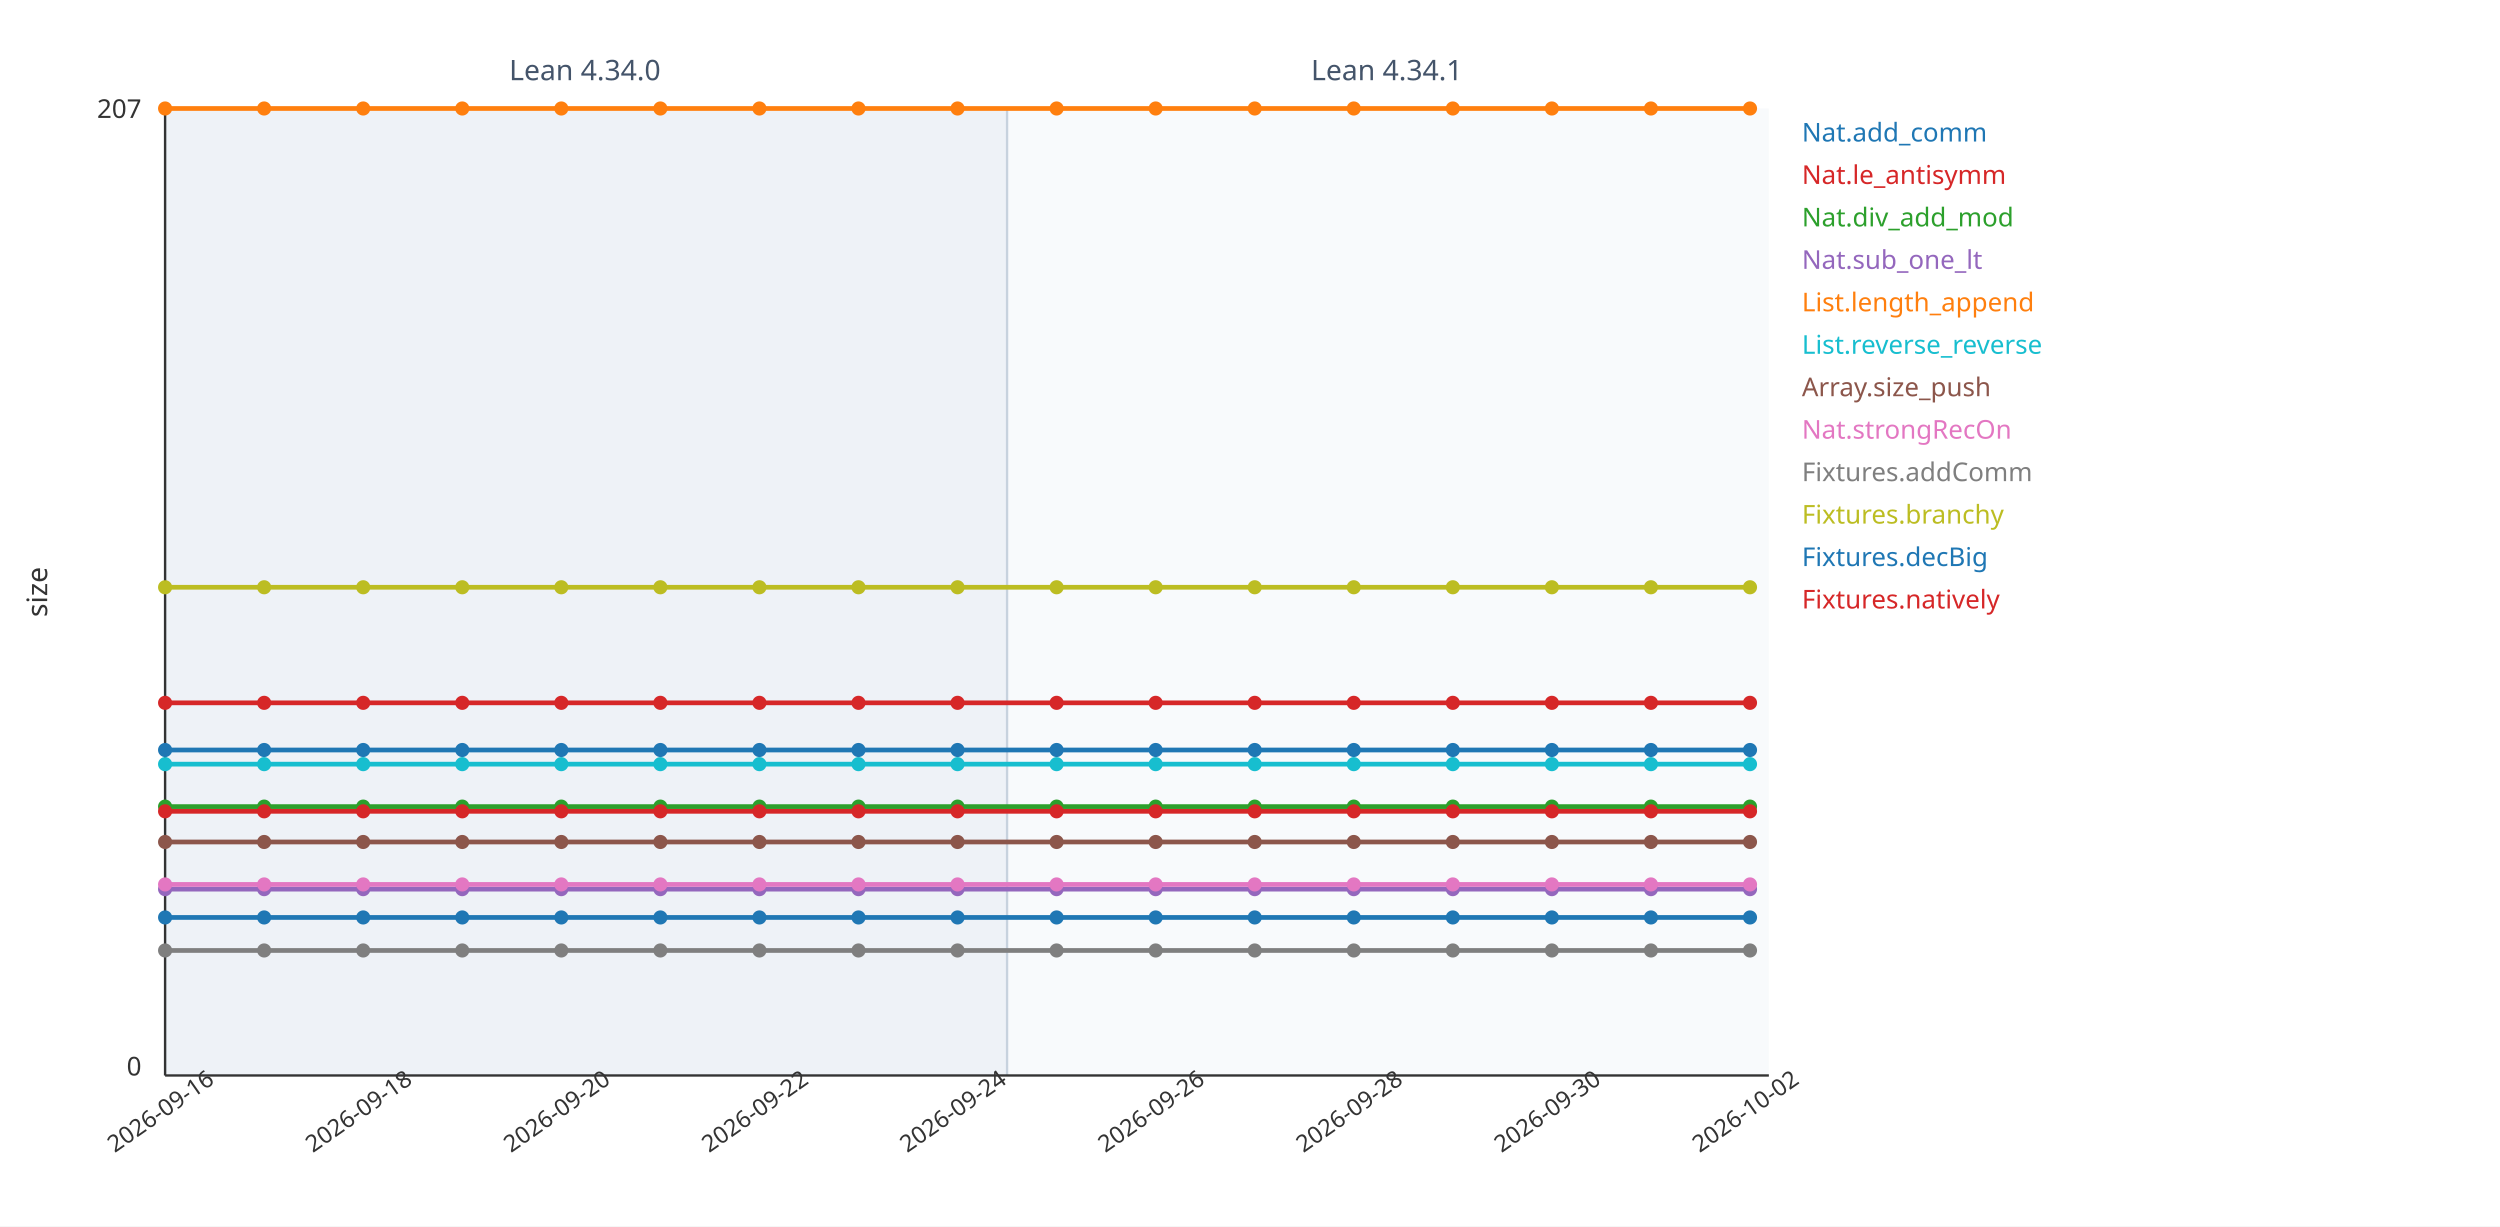
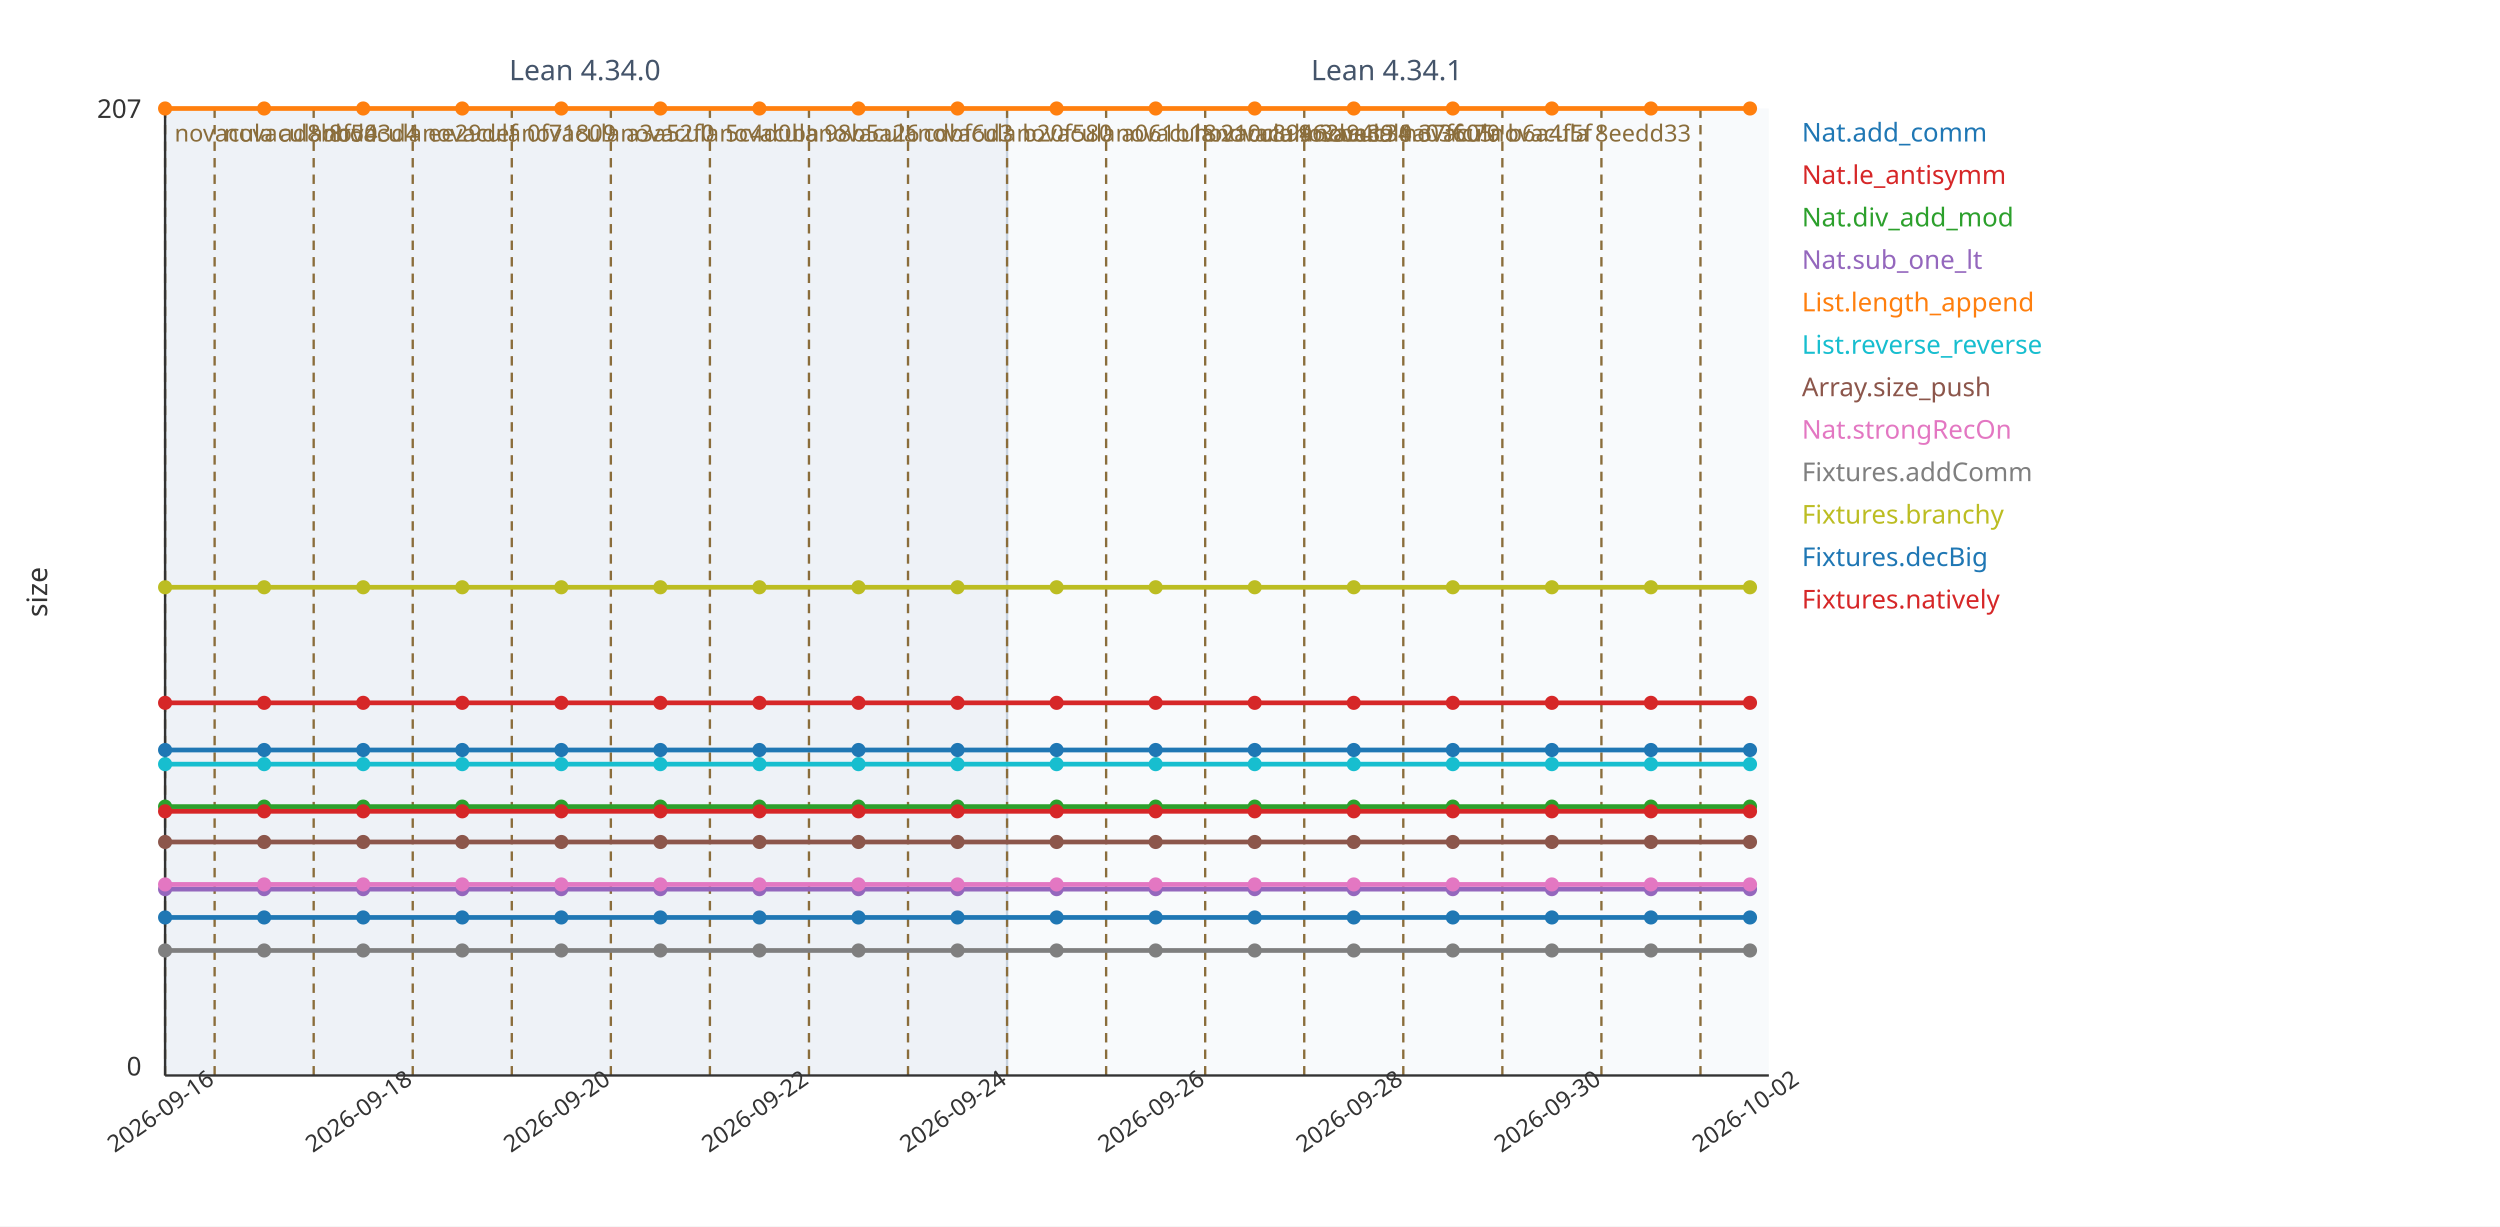
<svg xmlns="http://www.w3.org/2000/svg" viewBox="0 0 1060 520" width="1060" height="520" font-family="sans-serif">
  <rect width="1060" height="520" fill="#ffffff" />
  <rect x="70" y="46" width="357" height="410" fill="#eef2f7" />
  <line x1="70" y1="46" x2="70" y2="456" stroke="#c7d2de" stroke-width="1" />
  <text x="248" y="34" font-size="12" fill="#44546a" text-anchor="middle">Lean 4.34.0</text>
  <rect x="427" y="46" width="323" height="410" fill="#f8fafc" />
  <line x1="427" y1="46" x2="427" y2="456" stroke="#c7d2de" stroke-width="1" />
  <text x="588" y="34" font-size="12" fill="#44546a" text-anchor="middle">Lean 4.34.1</text>
+   <line x1="70" y1="46" x2="70" y2="456" stroke="#8a6d3b" stroke-width="1" stroke-dasharray="4 3" />
+   <text x="74" y="60" font-size="10" fill="#8a6d3b" text-anchor="start">novacula ad8bbd4</text>
+   <line x1="91" y1="46" x2="91" y2="456" stroke="#8a6d3b" stroke-width="1" stroke-dasharray="4 3" />
+   <text x="95" y="60" font-size="10" fill="#8a6d3b" text-anchor="start">novacula 8f503d4</text>
+   <line x1="133" y1="46" x2="133" y2="456" stroke="#8a6d3b" stroke-width="1" stroke-dasharray="4 3" />
+   <text x="137" y="60" font-size="10" fill="#8a6d3b" text-anchor="start">novacula ee29def</text>
+   <line x1="175" y1="46" x2="175" y2="456" stroke="#8a6d3b" stroke-width="1" stroke-dasharray="4 3" />
+   <text x="179" y="60" font-size="10" fill="#8a6d3b" text-anchor="start">novacula 0f71809</text>
+   <line x1="217" y1="46" x2="217" y2="456" stroke="#8a6d3b" stroke-width="1" stroke-dasharray="4 3" />
+   <text x="221" y="60" font-size="10" fill="#8a6d3b" text-anchor="start">novacula a3a52f0</text>
+   <line x1="259" y1="46" x2="259" y2="456" stroke="#8a6d3b" stroke-width="1" stroke-dasharray="4 3" />
+   <text x="263" y="60" font-size="10" fill="#8a6d3b" text-anchor="start">novacula 5c4d0ba</text>
+   <line x1="301" y1="46" x2="301" y2="456" stroke="#8a6d3b" stroke-width="1" stroke-dasharray="4 3" />
+   <text x="305" y="60" font-size="10" fill="#8a6d3b" text-anchor="start">novacula 98b5a26</text>
+   <line x1="343" y1="46" x2="343" y2="456" stroke="#8a6d3b" stroke-width="1" stroke-dasharray="4 3" />
+   <text x="347" y="60" font-size="10" fill="#8a6d3b" text-anchor="start">novacula cdbf6d3</text>
+   <line x1="385" y1="46" x2="385" y2="456" stroke="#8a6d3b" stroke-width="1" stroke-dasharray="4 3" />
+   <text x="389" y="60" font-size="10" fill="#8a6d3b" text-anchor="start">novacula b20f580</text>
+   <line x1="427" y1="46" x2="427" y2="456" stroke="#8a6d3b" stroke-width="1" stroke-dasharray="4 3" />
+   <text x="431" y="60" font-size="10" fill="#8a6d3b" text-anchor="start">novacula a061b18</text>
+   <line x1="469" y1="46" x2="469" y2="456" stroke="#8a6d3b" stroke-width="1" stroke-dasharray="4 3" />
+   <text x="473" y="60" font-size="10" fill="#8a6d3b" text-anchor="start">novacula 210c894</text>
+   <line x1="511" y1="46" x2="511" y2="456" stroke="#8a6d3b" stroke-width="1" stroke-dasharray="4 3" />
+   <text x="515" y="60" font-size="10" fill="#8a6d3b" text-anchor="start">novacula 3a94c34</text>
+   <line x1="553" y1="46" x2="553" y2="456" stroke="#8a6d3b" stroke-width="1" stroke-dasharray="4 3" />
+   <text x="557" y="60" font-size="10" fill="#8a6d3b" text-anchor="start">novacula 37ffc70</text>
+   <line x1="595" y1="46" x2="595" y2="456" stroke="#8a6d3b" stroke-width="1" stroke-dasharray="4 3" />
+   <text x="591" y="60" font-size="10" fill="#8a6d3b" text-anchor="end">novacula 962be39</text>
+   <line x1="637" y1="46" x2="637" y2="456" stroke="#8a6d3b" stroke-width="1" stroke-dasharray="4 3" />
+   <text x="633" y="60" font-size="10" fill="#8a6d3b" text-anchor="end">novacula 0a03605</text>
+   <line x1="679" y1="46" x2="679" y2="456" stroke="#8a6d3b" stroke-width="1" stroke-dasharray="4 3" />
+   <text x="675" y="60" font-size="10" fill="#8a6d3b" text-anchor="end">novacula b6a4f5f</text>
+   <line x1="721" y1="46" x2="721" y2="456" stroke="#8a6d3b" stroke-width="1" stroke-dasharray="4 3" />
+   <text x="717" y="60" font-size="10" fill="#8a6d3b" text-anchor="end">novacula 8eedd33</text>
  <line x1="70" y1="456" x2="750" y2="456" stroke="#333" stroke-width="1" />
  <line x1="70" y1="46" x2="70" y2="456" stroke="#333" stroke-width="1" />
  <text x="60" y="50" font-size="11" fill="#333" text-anchor="end">207</text>
  <text x="60" y="456" font-size="11" fill="#333" text-anchor="end">0</text>
  <text x="20" y="251" font-size="12" fill="#333" transform="rotate(-90 20 251)" text-anchor="middle">size</text>
  <text x="70" y="474" font-size="10" fill="#333" text-anchor="middle" transform="rotate(-35 70 474)">2026-09-16</text>
  <text x="154" y="474" font-size="10" fill="#333" text-anchor="middle" transform="rotate(-35 154 474)">2026-09-18</text>
  <text x="238" y="474" font-size="10" fill="#333" text-anchor="middle" transform="rotate(-35 238 474)">2026-09-20</text>
  <text x="322" y="474" font-size="10" fill="#333" text-anchor="middle" transform="rotate(-35 322 474)">2026-09-22</text>
  <text x="406" y="474" font-size="10" fill="#333" text-anchor="middle" transform="rotate(-35 406 474)">2026-09-24</text>
  <text x="490" y="474" font-size="10" fill="#333" text-anchor="middle" transform="rotate(-35 490 474)">2026-09-26</text>
  <text x="574" y="474" font-size="10" fill="#333" text-anchor="middle" transform="rotate(-35 574 474)">2026-09-28</text>
  <text x="658" y="474" font-size="10" fill="#333" text-anchor="middle" transform="rotate(-35 658 474)">2026-09-30</text>
  <text x="742" y="474" font-size="10" fill="#333" text-anchor="middle" transform="rotate(-35 742 474)">2026-10-02</text>
  <polyline fill="none" stroke="#1f77b4" stroke-width="2" points="70,389 112,389 154,389 196,389 238,389 280,389 322,389 364,389 406,389 448,389 490,389 532,389 574,389 616,389 658,389 700,389 742,389" />
  <circle cx="70" cy="389" r="3" fill="#1f77b4" />
  <circle cx="112" cy="389" r="3" fill="#1f77b4" />
  <circle cx="154" cy="389" r="3" fill="#1f77b4" />
  <circle cx="196" cy="389" r="3" fill="#1f77b4" />
  <circle cx="238" cy="389" r="3" fill="#1f77b4" />
  <circle cx="280" cy="389" r="3" fill="#1f77b4" />
  <circle cx="322" cy="389" r="3" fill="#1f77b4" />
  <circle cx="364" cy="389" r="3" fill="#1f77b4" />
  <circle cx="406" cy="389" r="3" fill="#1f77b4" />
  <circle cx="448" cy="389" r="3" fill="#1f77b4" />
  <circle cx="490" cy="389" r="3" fill="#1f77b4" />
  <circle cx="532" cy="389" r="3" fill="#1f77b4" />
  <circle cx="574" cy="389" r="3" fill="#1f77b4" />
  <circle cx="616" cy="389" r="3" fill="#1f77b4" />
  <circle cx="658" cy="389" r="3" fill="#1f77b4" />
  <circle cx="700" cy="389" r="3" fill="#1f77b4" />
  <circle cx="742" cy="389" r="3" fill="#1f77b4" />
  <text x="764" y="60" font-size="11" fill="#1f77b4">Nat.add_comm</text>
  <polyline fill="none" stroke="#d62728" stroke-width="2" points="70,298 112,298 154,298 196,298 238,298 280,298 322,298 364,298 406,298 448,298 490,298 532,298 574,298 616,298 658,298 700,298 742,298" />
  <circle cx="70" cy="298" r="3" fill="#d62728" />
  <circle cx="112" cy="298" r="3" fill="#d62728" />
  <circle cx="154" cy="298" r="3" fill="#d62728" />
  <circle cx="196" cy="298" r="3" fill="#d62728" />
  <circle cx="238" cy="298" r="3" fill="#d62728" />
  <circle cx="280" cy="298" r="3" fill="#d62728" />
  <circle cx="322" cy="298" r="3" fill="#d62728" />
  <circle cx="364" cy="298" r="3" fill="#d62728" />
  <circle cx="406" cy="298" r="3" fill="#d62728" />
  <circle cx="448" cy="298" r="3" fill="#d62728" />
  <circle cx="490" cy="298" r="3" fill="#d62728" />
  <circle cx="532" cy="298" r="3" fill="#d62728" />
  <circle cx="574" cy="298" r="3" fill="#d62728" />
  <circle cx="616" cy="298" r="3" fill="#d62728" />
  <circle cx="658" cy="298" r="3" fill="#d62728" />
  <circle cx="700" cy="298" r="3" fill="#d62728" />
  <circle cx="742" cy="298" r="3" fill="#d62728" />
  <text x="764" y="78" font-size="11" fill="#d62728">Nat.le_antisymm</text>
  <polyline fill="none" stroke="#2ca02c" stroke-width="2" points="70,342 112,342 154,342 196,342 238,342 280,342 322,342 364,342 406,342 448,342 490,342 532,342 574,342 616,342 658,342 700,342 742,342" />
  <circle cx="70" cy="342" r="3" fill="#2ca02c" />
  <circle cx="112" cy="342" r="3" fill="#2ca02c" />
  <circle cx="154" cy="342" r="3" fill="#2ca02c" />
  <circle cx="196" cy="342" r="3" fill="#2ca02c" />
  <circle cx="238" cy="342" r="3" fill="#2ca02c" />
  <circle cx="280" cy="342" r="3" fill="#2ca02c" />
  <circle cx="322" cy="342" r="3" fill="#2ca02c" />
  <circle cx="364" cy="342" r="3" fill="#2ca02c" />
  <circle cx="406" cy="342" r="3" fill="#2ca02c" />
  <circle cx="448" cy="342" r="3" fill="#2ca02c" />
  <circle cx="490" cy="342" r="3" fill="#2ca02c" />
  <circle cx="532" cy="342" r="3" fill="#2ca02c" />
  <circle cx="574" cy="342" r="3" fill="#2ca02c" />
  <circle cx="616" cy="342" r="3" fill="#2ca02c" />
  <circle cx="658" cy="342" r="3" fill="#2ca02c" />
  <circle cx="700" cy="342" r="3" fill="#2ca02c" />
  <circle cx="742" cy="342" r="3" fill="#2ca02c" />
  <text x="764" y="96" font-size="11" fill="#2ca02c">Nat.div_add_mod</text>
  <polyline fill="none" stroke="#9467bd" stroke-width="2" points="70,377 112,377 154,377 196,377 238,377 280,377 322,377 364,377 406,377 448,377 490,377 532,377 574,377 616,377 658,377 700,377 742,377" />
  <circle cx="70" cy="377" r="3" fill="#9467bd" />
  <circle cx="112" cy="377" r="3" fill="#9467bd" />
  <circle cx="154" cy="377" r="3" fill="#9467bd" />
  <circle cx="196" cy="377" r="3" fill="#9467bd" />
  <circle cx="238" cy="377" r="3" fill="#9467bd" />
  <circle cx="280" cy="377" r="3" fill="#9467bd" />
  <circle cx="322" cy="377" r="3" fill="#9467bd" />
  <circle cx="364" cy="377" r="3" fill="#9467bd" />
  <circle cx="406" cy="377" r="3" fill="#9467bd" />
  <circle cx="448" cy="377" r="3" fill="#9467bd" />
  <circle cx="490" cy="377" r="3" fill="#9467bd" />
  <circle cx="532" cy="377" r="3" fill="#9467bd" />
  <circle cx="574" cy="377" r="3" fill="#9467bd" />
  <circle cx="616" cy="377" r="3" fill="#9467bd" />
  <circle cx="658" cy="377" r="3" fill="#9467bd" />
  <circle cx="700" cy="377" r="3" fill="#9467bd" />
  <circle cx="742" cy="377" r="3" fill="#9467bd" />
  <text x="764" y="114" font-size="11" fill="#9467bd">Nat.sub_one_lt</text>
  <polyline fill="none" stroke="#ff7f0e" stroke-width="2" points="70,46 112,46 154,46 196,46 238,46 280,46 322,46 364,46 406,46 448,46 490,46 532,46 574,46 616,46 658,46 700,46 742,46" />
  <circle cx="70" cy="46" r="3" fill="#ff7f0e" />
  <circle cx="112" cy="46" r="3" fill="#ff7f0e" />
  <circle cx="154" cy="46" r="3" fill="#ff7f0e" />
  <circle cx="196" cy="46" r="3" fill="#ff7f0e" />
  <circle cx="238" cy="46" r="3" fill="#ff7f0e" />
  <circle cx="280" cy="46" r="3" fill="#ff7f0e" />
  <circle cx="322" cy="46" r="3" fill="#ff7f0e" />
  <circle cx="364" cy="46" r="3" fill="#ff7f0e" />
  <circle cx="406" cy="46" r="3" fill="#ff7f0e" />
  <circle cx="448" cy="46" r="3" fill="#ff7f0e" />
  <circle cx="490" cy="46" r="3" fill="#ff7f0e" />
  <circle cx="532" cy="46" r="3" fill="#ff7f0e" />
  <circle cx="574" cy="46" r="3" fill="#ff7f0e" />
  <circle cx="616" cy="46" r="3" fill="#ff7f0e" />
  <circle cx="658" cy="46" r="3" fill="#ff7f0e" />
  <circle cx="700" cy="46" r="3" fill="#ff7f0e" />
  <circle cx="742" cy="46" r="3" fill="#ff7f0e" />
  <text x="764" y="132" font-size="11" fill="#ff7f0e">List.length_append</text>
  <polyline fill="none" stroke="#17becf" stroke-width="2" points="70,324 112,324 154,324 196,324 238,324 280,324 322,324 364,324 406,324 448,324 490,324 532,324 574,324 616,324 658,324 700,324 742,324" />
  <circle cx="70" cy="324" r="3" fill="#17becf" />
  <circle cx="112" cy="324" r="3" fill="#17becf" />
  <circle cx="154" cy="324" r="3" fill="#17becf" />
  <circle cx="196" cy="324" r="3" fill="#17becf" />
  <circle cx="238" cy="324" r="3" fill="#17becf" />
  <circle cx="280" cy="324" r="3" fill="#17becf" />
  <circle cx="322" cy="324" r="3" fill="#17becf" />
  <circle cx="364" cy="324" r="3" fill="#17becf" />
  <circle cx="406" cy="324" r="3" fill="#17becf" />
  <circle cx="448" cy="324" r="3" fill="#17becf" />
  <circle cx="490" cy="324" r="3" fill="#17becf" />
  <circle cx="532" cy="324" r="3" fill="#17becf" />
  <circle cx="574" cy="324" r="3" fill="#17becf" />
  <circle cx="616" cy="324" r="3" fill="#17becf" />
  <circle cx="658" cy="324" r="3" fill="#17becf" />
  <circle cx="700" cy="324" r="3" fill="#17becf" />
  <circle cx="742" cy="324" r="3" fill="#17becf" />
  <text x="764" y="150" font-size="11" fill="#17becf">List.reverse_reverse</text>
  <polyline fill="none" stroke="#8c564b" stroke-width="2" points="70,357 112,357 154,357 196,357 238,357 280,357 322,357 364,357 406,357 448,357 490,357 532,357 574,357 616,357 658,357 700,357 742,357" />
  <circle cx="70" cy="357" r="3" fill="#8c564b" />
  <circle cx="112" cy="357" r="3" fill="#8c564b" />
  <circle cx="154" cy="357" r="3" fill="#8c564b" />
  <circle cx="196" cy="357" r="3" fill="#8c564b" />
  <circle cx="238" cy="357" r="3" fill="#8c564b" />
  <circle cx="280" cy="357" r="3" fill="#8c564b" />
  <circle cx="322" cy="357" r="3" fill="#8c564b" />
  <circle cx="364" cy="357" r="3" fill="#8c564b" />
  <circle cx="406" cy="357" r="3" fill="#8c564b" />
  <circle cx="448" cy="357" r="3" fill="#8c564b" />
  <circle cx="490" cy="357" r="3" fill="#8c564b" />
  <circle cx="532" cy="357" r="3" fill="#8c564b" />
  <circle cx="574" cy="357" r="3" fill="#8c564b" />
  <circle cx="616" cy="357" r="3" fill="#8c564b" />
  <circle cx="658" cy="357" r="3" fill="#8c564b" />
  <circle cx="700" cy="357" r="3" fill="#8c564b" />
  <circle cx="742" cy="357" r="3" fill="#8c564b" />
  <text x="764" y="168" font-size="11" fill="#8c564b">Array.size_push</text>
  <polyline fill="none" stroke="#e377c2" stroke-width="2" points="70,375 112,375 154,375 196,375 238,375 280,375 322,375 364,375 406,375 448,375 490,375 532,375 574,375 616,375 658,375 700,375 742,375" />
  <circle cx="70" cy="375" r="3" fill="#e377c2" />
  <circle cx="112" cy="375" r="3" fill="#e377c2" />
  <circle cx="154" cy="375" r="3" fill="#e377c2" />
  <circle cx="196" cy="375" r="3" fill="#e377c2" />
  <circle cx="238" cy="375" r="3" fill="#e377c2" />
  <circle cx="280" cy="375" r="3" fill="#e377c2" />
  <circle cx="322" cy="375" r="3" fill="#e377c2" />
  <circle cx="364" cy="375" r="3" fill="#e377c2" />
  <circle cx="406" cy="375" r="3" fill="#e377c2" />
  <circle cx="448" cy="375" r="3" fill="#e377c2" />
  <circle cx="490" cy="375" r="3" fill="#e377c2" />
  <circle cx="532" cy="375" r="3" fill="#e377c2" />
  <circle cx="574" cy="375" r="3" fill="#e377c2" />
  <circle cx="616" cy="375" r="3" fill="#e377c2" />
  <circle cx="658" cy="375" r="3" fill="#e377c2" />
  <circle cx="700" cy="375" r="3" fill="#e377c2" />
  <circle cx="742" cy="375" r="3" fill="#e377c2" />
  <text x="764" y="186" font-size="11" fill="#e377c2">Nat.strongRecOn</text>
  <polyline fill="none" stroke="#7f7f7f" stroke-width="2" points="70,403 112,403 154,403 196,403 238,403 280,403 322,403 364,403 406,403 448,403 490,403 532,403 574,403 616,403 658,403 700,403 742,403" />
  <circle cx="70" cy="403" r="3" fill="#7f7f7f" />
  <circle cx="112" cy="403" r="3" fill="#7f7f7f" />
  <circle cx="154" cy="403" r="3" fill="#7f7f7f" />
  <circle cx="196" cy="403" r="3" fill="#7f7f7f" />
  <circle cx="238" cy="403" r="3" fill="#7f7f7f" />
  <circle cx="280" cy="403" r="3" fill="#7f7f7f" />
  <circle cx="322" cy="403" r="3" fill="#7f7f7f" />
  <circle cx="364" cy="403" r="3" fill="#7f7f7f" />
  <circle cx="406" cy="403" r="3" fill="#7f7f7f" />
  <circle cx="448" cy="403" r="3" fill="#7f7f7f" />
  <circle cx="490" cy="403" r="3" fill="#7f7f7f" />
  <circle cx="532" cy="403" r="3" fill="#7f7f7f" />
  <circle cx="574" cy="403" r="3" fill="#7f7f7f" />
  <circle cx="616" cy="403" r="3" fill="#7f7f7f" />
  <circle cx="658" cy="403" r="3" fill="#7f7f7f" />
  <circle cx="700" cy="403" r="3" fill="#7f7f7f" />
  <circle cx="742" cy="403" r="3" fill="#7f7f7f" />
  <text x="764" y="204" font-size="11" fill="#7f7f7f">Fixtures.addComm</text>
  <polyline fill="none" stroke="#bcbd22" stroke-width="2" points="70,249 112,249 154,249 196,249 238,249 280,249 322,249 364,249 406,249 448,249 490,249 532,249 574,249 616,249 658,249 700,249 742,249" />
  <circle cx="70" cy="249" r="3" fill="#bcbd22" />
  <circle cx="112" cy="249" r="3" fill="#bcbd22" />
  <circle cx="154" cy="249" r="3" fill="#bcbd22" />
  <circle cx="196" cy="249" r="3" fill="#bcbd22" />
  <circle cx="238" cy="249" r="3" fill="#bcbd22" />
  <circle cx="280" cy="249" r="3" fill="#bcbd22" />
  <circle cx="322" cy="249" r="3" fill="#bcbd22" />
  <circle cx="364" cy="249" r="3" fill="#bcbd22" />
  <circle cx="406" cy="249" r="3" fill="#bcbd22" />
  <circle cx="448" cy="249" r="3" fill="#bcbd22" />
  <circle cx="490" cy="249" r="3" fill="#bcbd22" />
  <circle cx="532" cy="249" r="3" fill="#bcbd22" />
  <circle cx="574" cy="249" r="3" fill="#bcbd22" />
  <circle cx="616" cy="249" r="3" fill="#bcbd22" />
  <circle cx="658" cy="249" r="3" fill="#bcbd22" />
  <circle cx="700" cy="249" r="3" fill="#bcbd22" />
  <circle cx="742" cy="249" r="3" fill="#bcbd22" />
  <text x="764" y="222" font-size="11" fill="#bcbd22">Fixtures.branchy</text>
  <polyline fill="none" stroke="#1f77b4" stroke-width="2" points="70,318 112,318 154,318 196,318 238,318 280,318 322,318 364,318 406,318 448,318 490,318 532,318 574,318 616,318 658,318 700,318 742,318" />
  <circle cx="70" cy="318" r="3" fill="#1f77b4" />
  <circle cx="112" cy="318" r="3" fill="#1f77b4" />
  <circle cx="154" cy="318" r="3" fill="#1f77b4" />
  <circle cx="196" cy="318" r="3" fill="#1f77b4" />
  <circle cx="238" cy="318" r="3" fill="#1f77b4" />
  <circle cx="280" cy="318" r="3" fill="#1f77b4" />
  <circle cx="322" cy="318" r="3" fill="#1f77b4" />
  <circle cx="364" cy="318" r="3" fill="#1f77b4" />
  <circle cx="406" cy="318" r="3" fill="#1f77b4" />
  <circle cx="448" cy="318" r="3" fill="#1f77b4" />
  <circle cx="490" cy="318" r="3" fill="#1f77b4" />
  <circle cx="532" cy="318" r="3" fill="#1f77b4" />
  <circle cx="574" cy="318" r="3" fill="#1f77b4" />
  <circle cx="616" cy="318" r="3" fill="#1f77b4" />
  <circle cx="658" cy="318" r="3" fill="#1f77b4" />
  <circle cx="700" cy="318" r="3" fill="#1f77b4" />
  <circle cx="742" cy="318" r="3" fill="#1f77b4" />
  <text x="764" y="240" font-size="11" fill="#1f77b4">Fixtures.decBig</text>
  <polyline fill="none" stroke="#d62728" stroke-width="2" points="70,344 112,344 154,344 196,344 238,344 280,344 322,344 364,344 406,344 448,344 490,344 532,344 574,344 616,344 658,344 700,344 742,344" />
  <circle cx="70" cy="344" r="3" fill="#d62728" />
  <circle cx="112" cy="344" r="3" fill="#d62728" />
  <circle cx="154" cy="344" r="3" fill="#d62728" />
  <circle cx="196" cy="344" r="3" fill="#d62728" />
  <circle cx="238" cy="344" r="3" fill="#d62728" />
  <circle cx="280" cy="344" r="3" fill="#d62728" />
  <circle cx="322" cy="344" r="3" fill="#d62728" />
  <circle cx="364" cy="344" r="3" fill="#d62728" />
  <circle cx="406" cy="344" r="3" fill="#d62728" />
  <circle cx="448" cy="344" r="3" fill="#d62728" />
  <circle cx="490" cy="344" r="3" fill="#d62728" />
  <circle cx="532" cy="344" r="3" fill="#d62728" />
  <circle cx="574" cy="344" r="3" fill="#d62728" />
  <circle cx="616" cy="344" r="3" fill="#d62728" />
  <circle cx="658" cy="344" r="3" fill="#d62728" />
  <circle cx="700" cy="344" r="3" fill="#d62728" />
  <circle cx="742" cy="344" r="3" fill="#d62728" />
  <text x="764" y="258" font-size="11" fill="#d62728">Fixtures.natively</text>
</svg>
